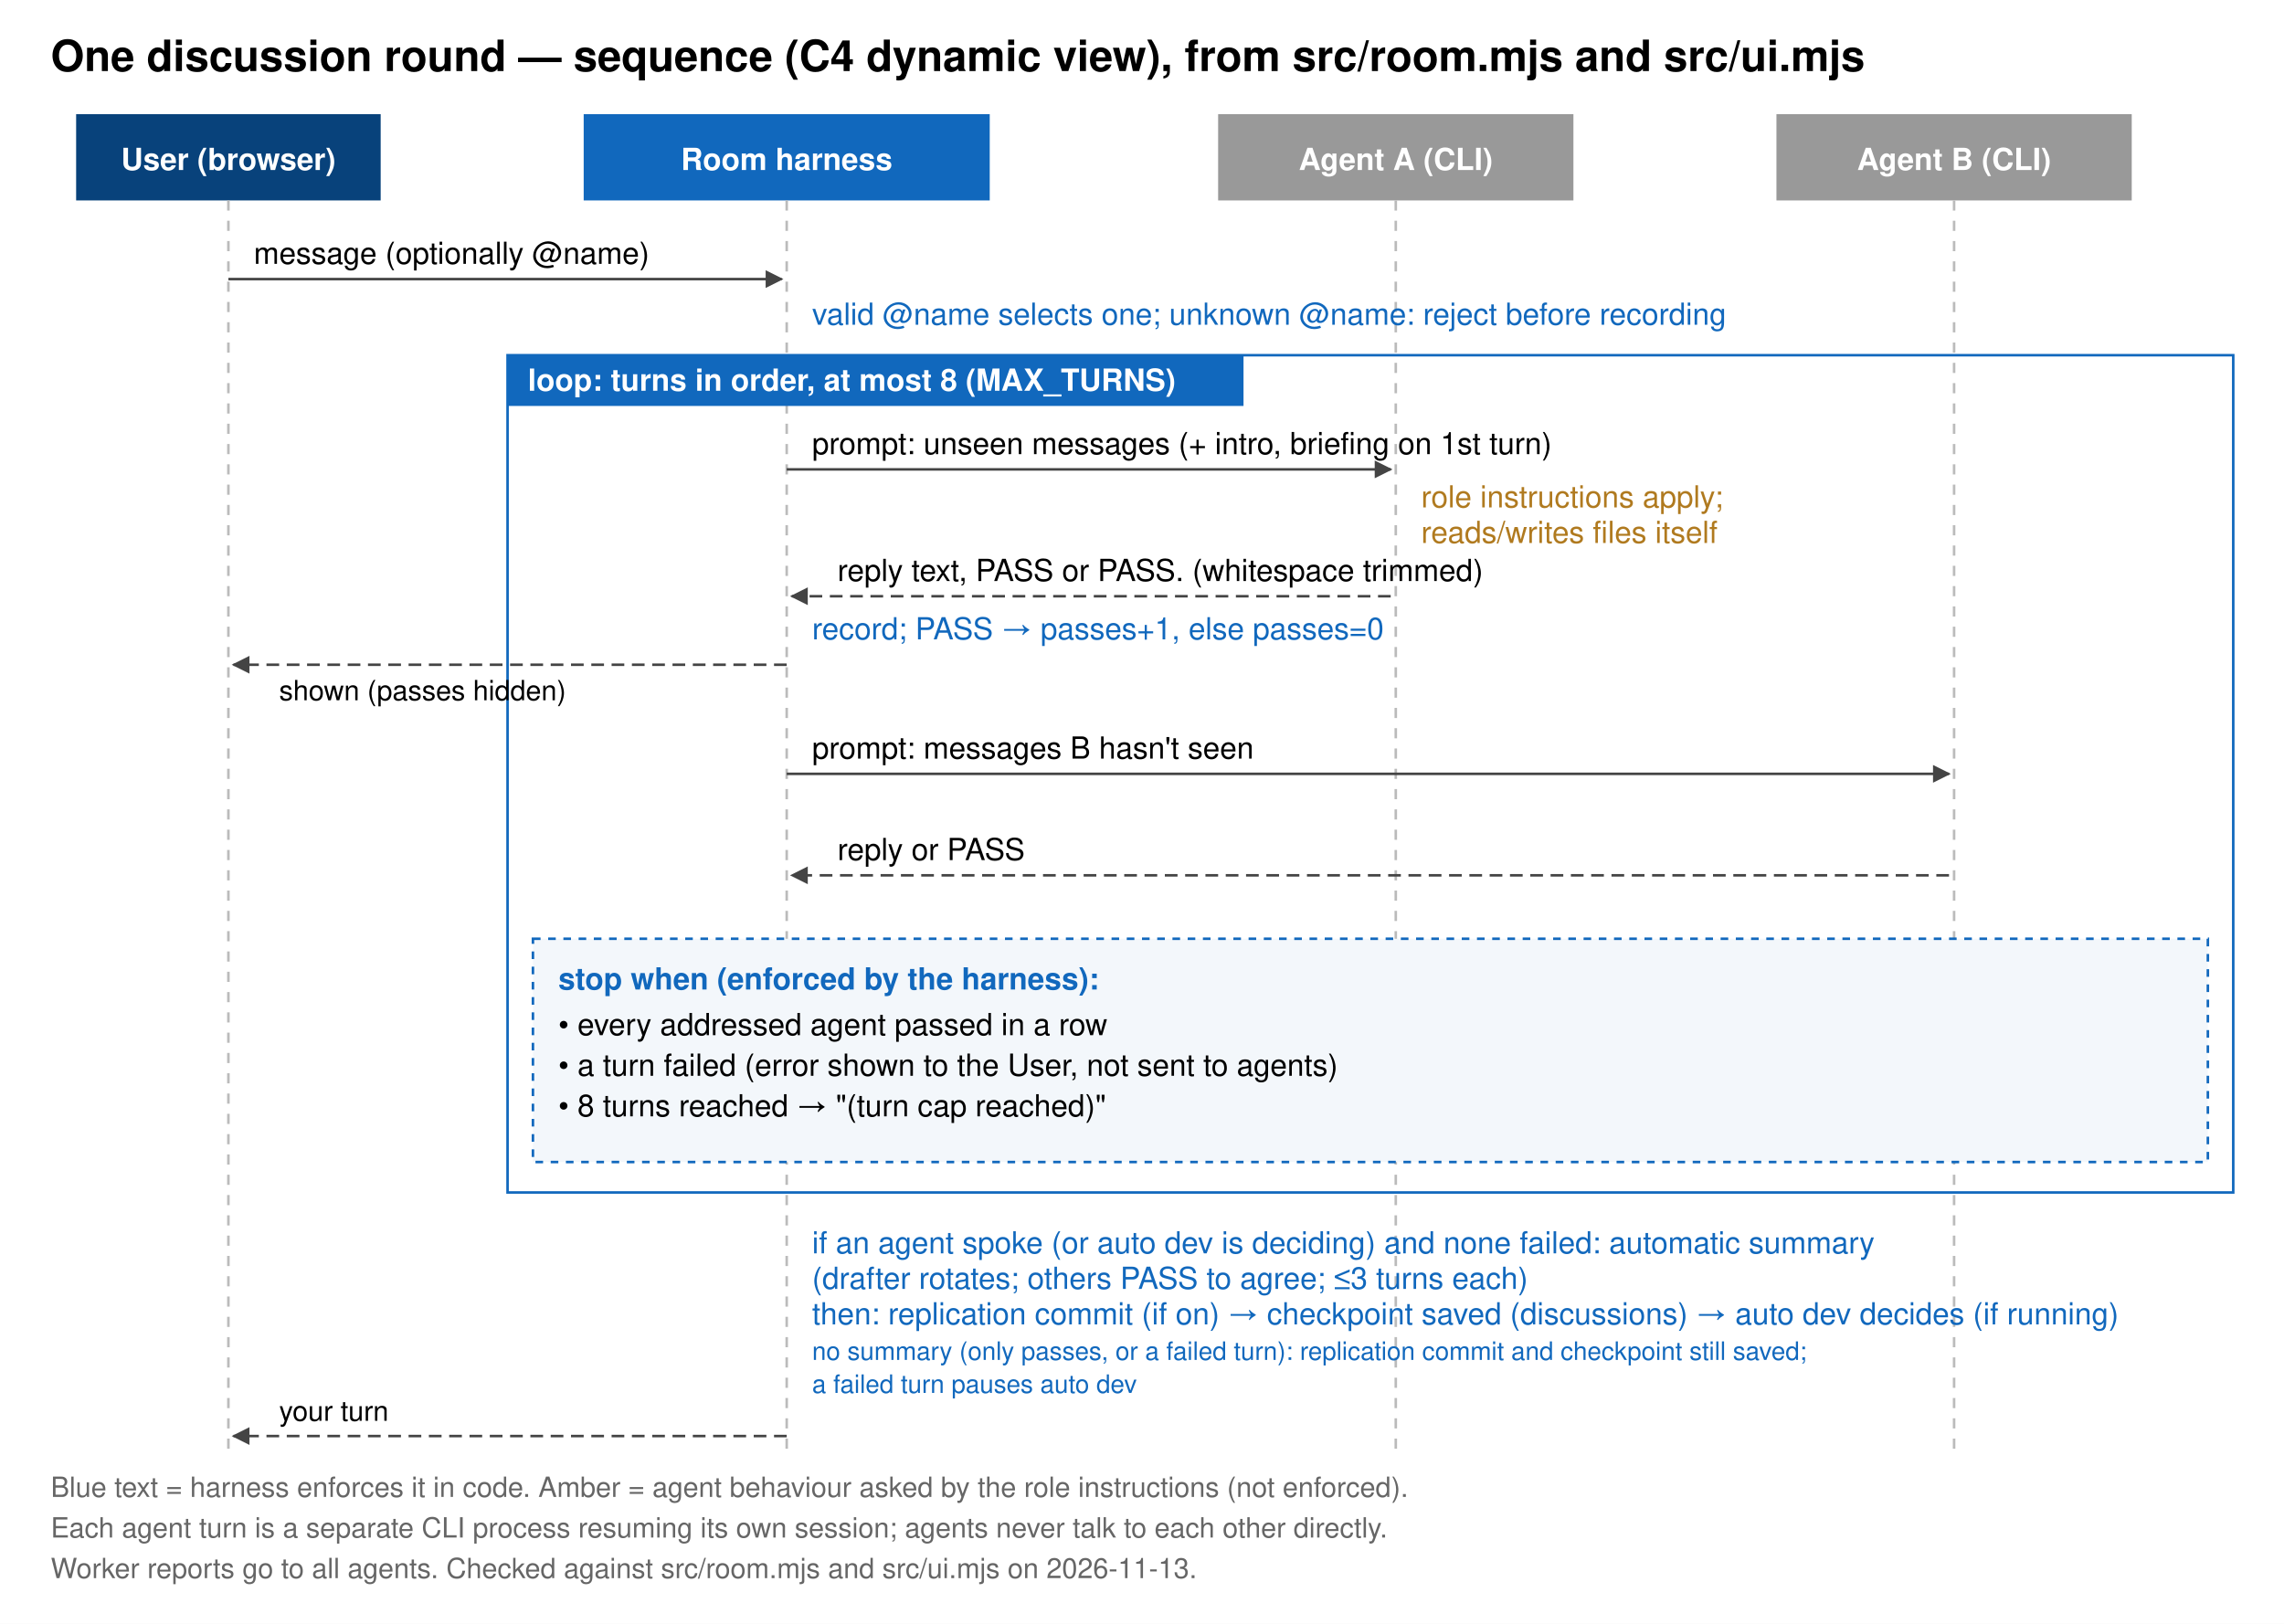
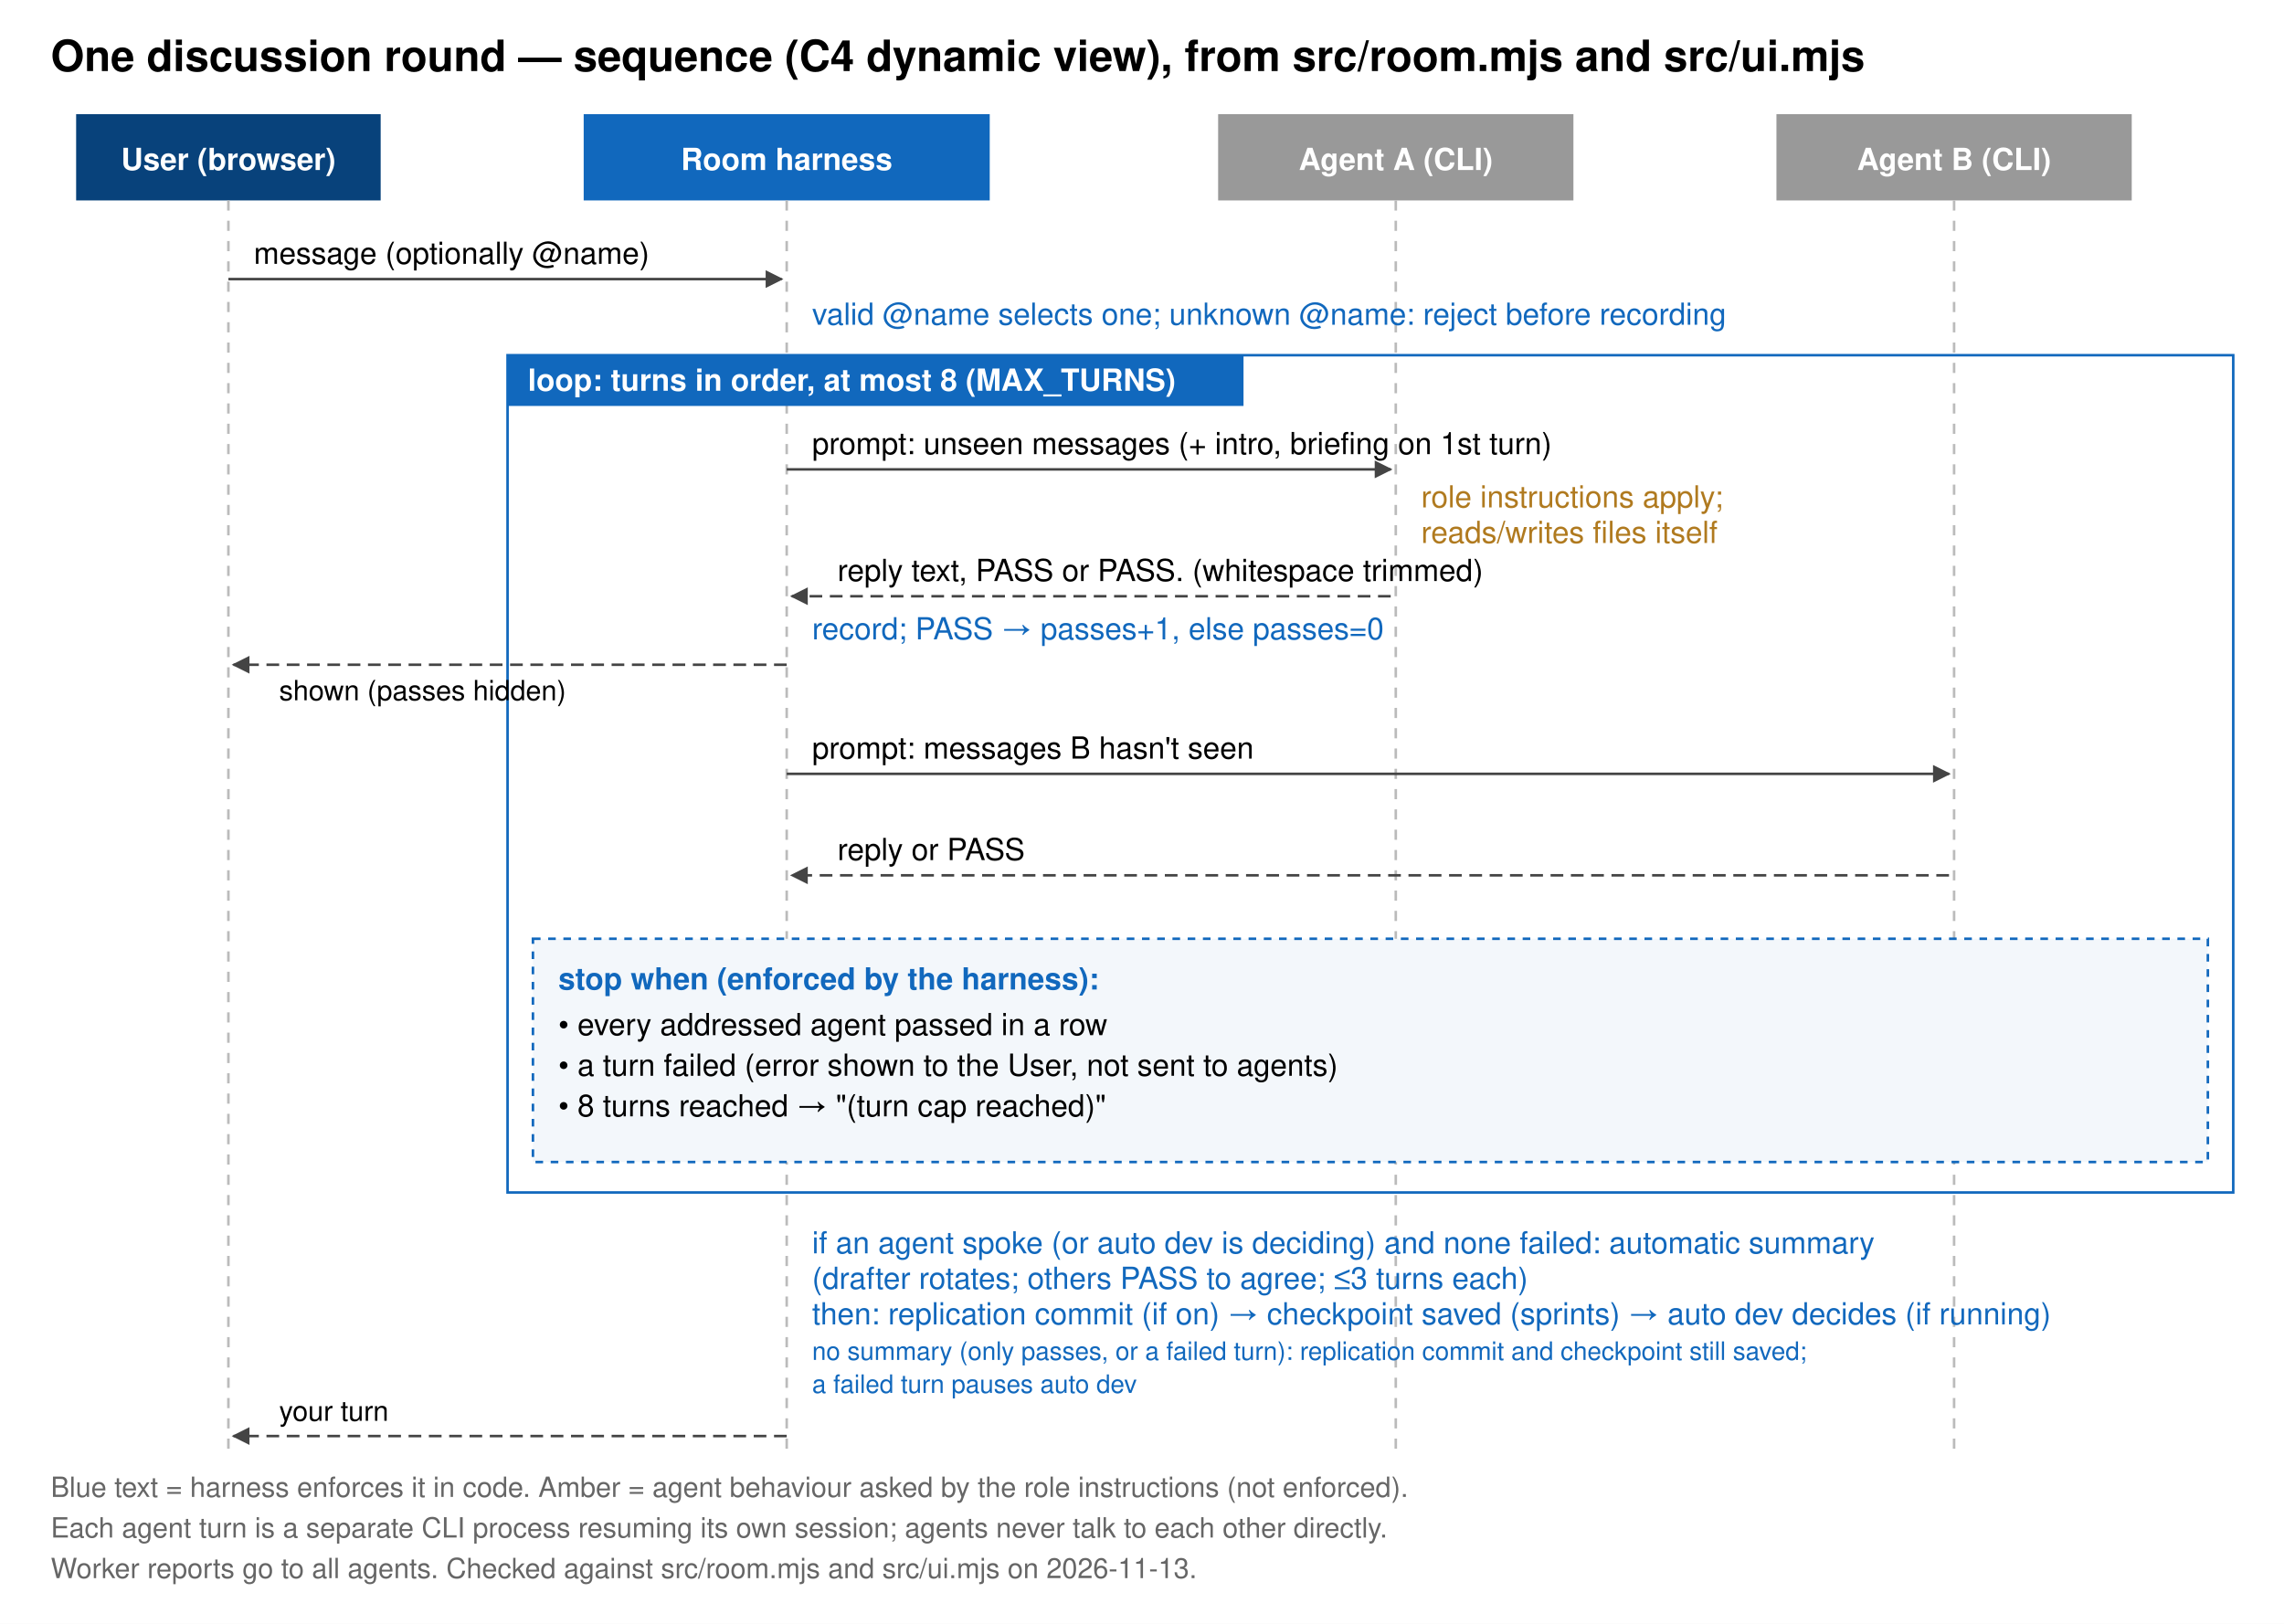
<svg xmlns="http://www.w3.org/2000/svg" viewBox="0 0 900 640" font-family="Helvetica, Arial, sans-serif" font-size="12">
  <defs>
    <marker id="a" viewBox="0 0 10 10" refX="9" refY="5" markerWidth="7" markerHeight="7" orient="auto">
      <path d="M0,0 L10,5 L0,10 z" fill="#444" />
    </marker>
  </defs>
  <rect width="900" height="640" fill="#fff" />
  <text x="20" y="28" font-size="17" font-weight="bold">One discussion round — sequence (C4 dynamic view), from src/room.mjs and src/ui.mjs</text>
  <g text-anchor="middle" font-weight="bold" fill="#fff">
    <rect x="30" y="45" width="120" height="34" fill="#08427b" />
    <text x="90" y="67">User (browser)</text>
    <rect x="230" y="45" width="160" height="34" fill="#1168bd" />
    <text x="310" y="67">Room harness</text>
    <rect x="480" y="45" width="140" height="34" fill="#999" />
    <text x="550" y="67">Agent A (CLI)</text>
    <rect x="700" y="45" width="140" height="34" fill="#999" />
    <text x="770" y="67">Agent B (CLI)</text>
  </g>
  <g stroke="#bbb" stroke-dasharray="4 4">
    <line x1="90" y1="79" x2="90" y2="575" />
    <line x1="310" y1="79" x2="310" y2="575" />
    <line x1="550" y1="79" x2="550" y2="575" />
    <line x1="770" y1="79" x2="770" y2="575" />
  </g>
  <line x1="90" y1="110" x2="308" y2="110" stroke="#444" marker-end="url(#a)" />
  <text x="100" y="104">message (optionally @name)</text>
  <text x="320" y="128" fill="#1168bd">valid @name selects one; unknown @name: reject before recording</text>
  <rect x="200" y="140" width="680" height="330" fill="none" stroke="#1168bd" />
  <rect x="200" y="140" width="290" height="20" fill="#1168bd" />
  <text x="208" y="154" fill="#fff" font-weight="bold">loop: turns in order, at most 8 (MAX_TURNS)</text>
  <line x1="310" y1="185" x2="548" y2="185" stroke="#444" marker-end="url(#a)" />
  <text x="320" y="179">prompt: unseen messages (+ intro, briefing on 1st turn)</text>
  <text x="560" y="200" fill="#b07a1f">role instructions apply;</text>
  <text x="560" y="214" fill="#b07a1f">reads/writes files itself</text>
  <line x1="548" y1="235" x2="312" y2="235" stroke="#444" stroke-dasharray="5 3" marker-end="url(#a)" />
  <text x="330" y="229">reply text, PASS or PASS. (whitespace trimmed)</text>
  <text x="320" y="252" fill="#1168bd">record; PASS → passes+1, else passes=0</text>
  <line x1="310" y1="262" x2="92" y2="262" stroke="#444" stroke-dasharray="5 3" marker-end="url(#a)" />
  <text x="110" y="276" font-size="11">shown (passes hidden)</text>
  <line x1="310" y1="305" x2="768" y2="305" stroke="#444" marker-end="url(#a)" />
  <text x="320" y="299">prompt: messages B hasn't seen</text>
  <line x1="768" y1="345" x2="312" y2="345" stroke="#444" stroke-dasharray="5 3" marker-end="url(#a)" />
  <text x="330" y="339">reply or PASS</text>
  <rect x="210" y="370" width="660" height="88" fill="#f3f7fb" stroke="#1168bd" stroke-dasharray="3 3" />
  <text x="220" y="390" fill="#1168bd" font-weight="bold">stop when (enforced by the harness):</text>
  <text x="220" y="408">• every addressed agent passed in a row</text>
  <text x="220" y="424">• a turn failed (error shown to the User, not sent to agents)</text>
  <text x="220" y="440">• 8 turns reached → "(turn cap reached)"</text>
  <text x="320" y="494" fill="#1168bd">if an agent spoke (or auto dev is deciding) and none failed: automatic summary</text>
  <text x="320" y="508" fill="#1168bd">(drafter rotates; others PASS to agree; ≤3 turns each)</text>
-   <text x="320" y="522" fill="#1168bd">then: replication commit (if on) → checkpoint saved (discussions) → auto dev decides (if running)</text>
+   <text x="320" y="522" fill="#1168bd">then: replication commit (if on) → checkpoint saved (sprints) → auto dev decides (if running)</text>
  <text x="320" y="536" fill="#1168bd" font-size="10">no summary (only passes, or a failed turn): replication commit and checkpoint still saved;</text>
  <text x="320" y="549" fill="#1168bd" font-size="10">a failed turn pauses auto dev</text>
  <line x1="310" y1="566" x2="92" y2="566" stroke="#444" stroke-dasharray="5 3" marker-end="url(#a)" />
  <text x="110" y="560" font-size="11">your turn</text>
  <text x="20" y="590" font-size="11" fill="#666">Blue text = harness enforces it in code. Amber = agent behaviour asked by the role instructions (not enforced).</text>
  <text x="20" y="606" font-size="11" fill="#666">Each agent turn is a separate CLI process resuming its own session; agents never talk to each other directly.</text>
  <text x="20" y="622" font-size="11" fill="#666">Worker reports go to all agents. Checked against src/room.mjs and src/ui.mjs on 2026-11-13.</text>
</svg>
